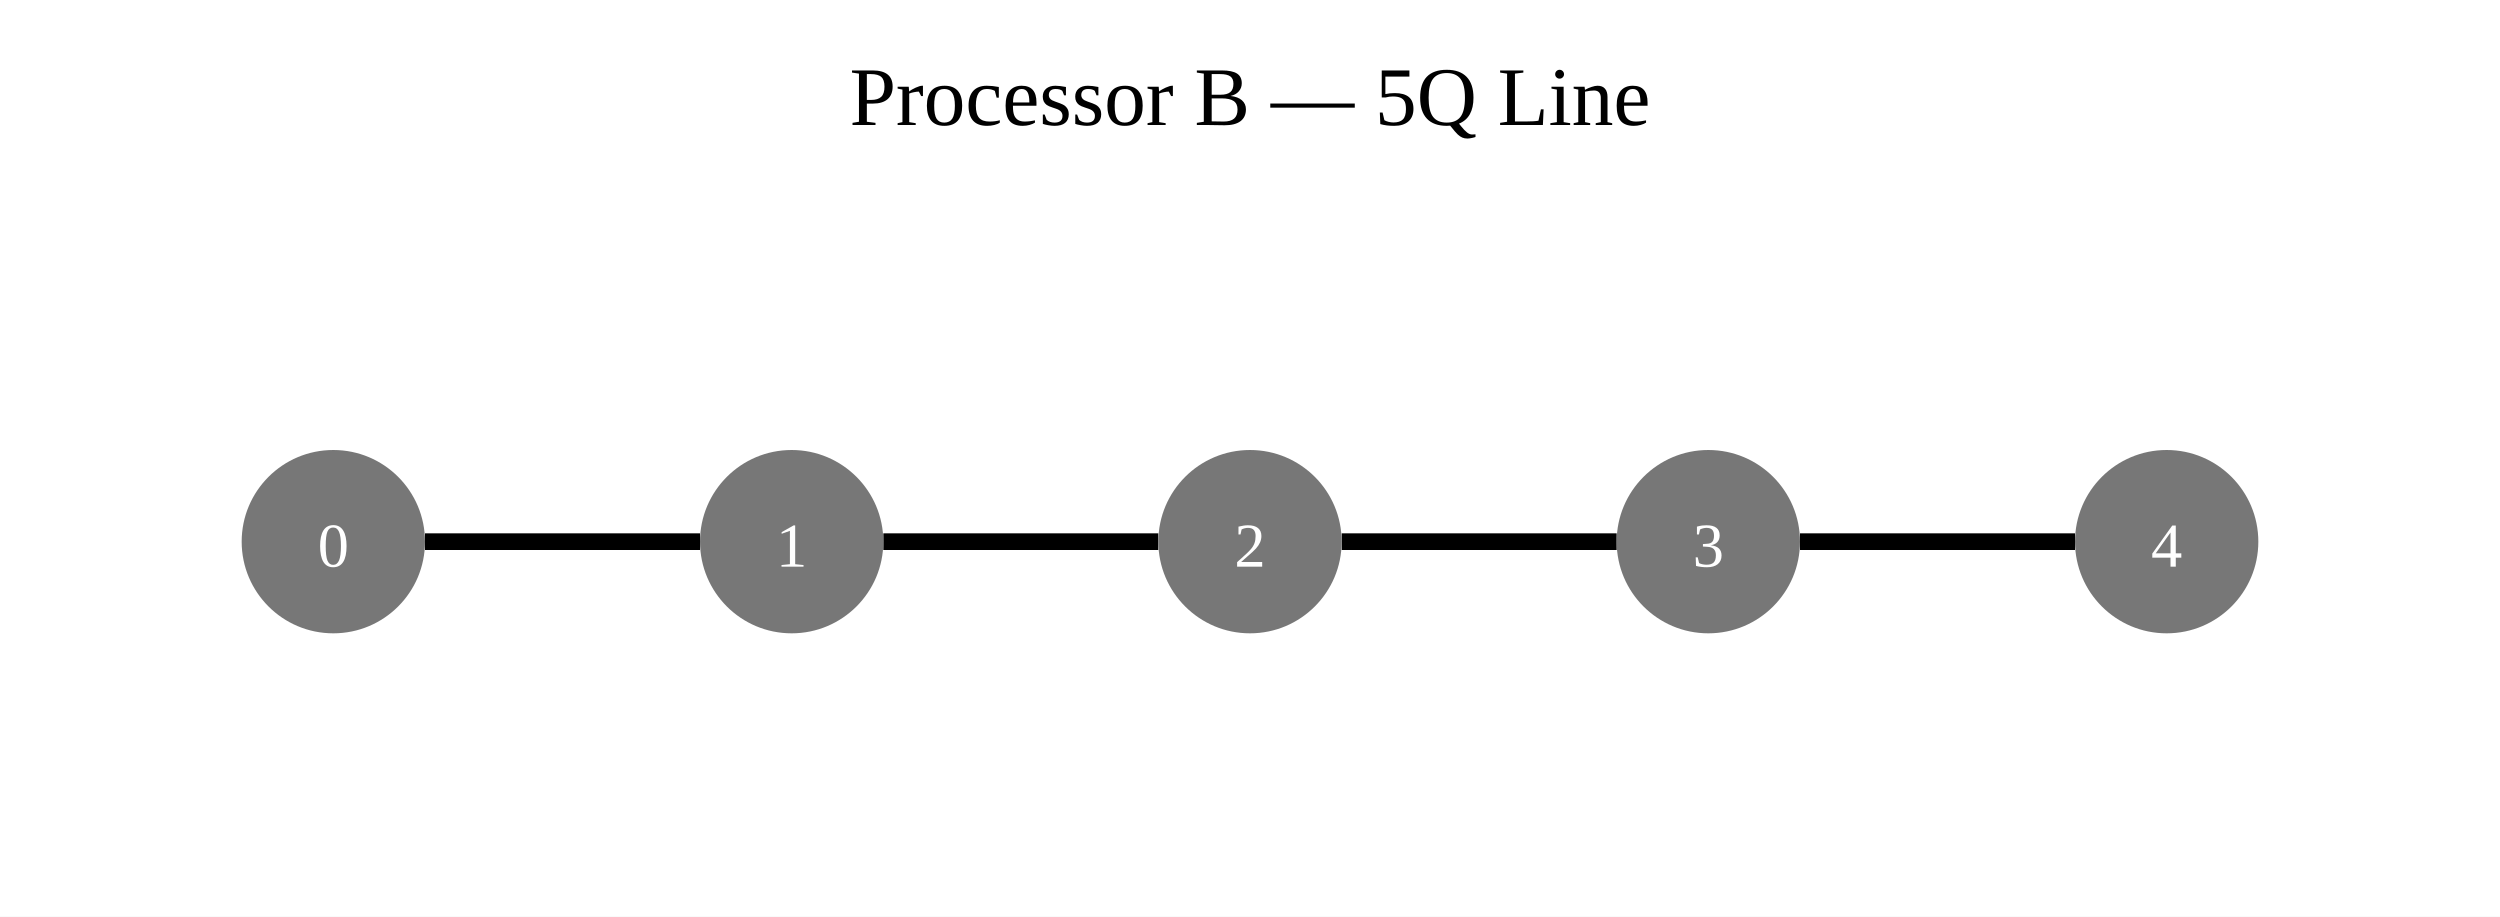
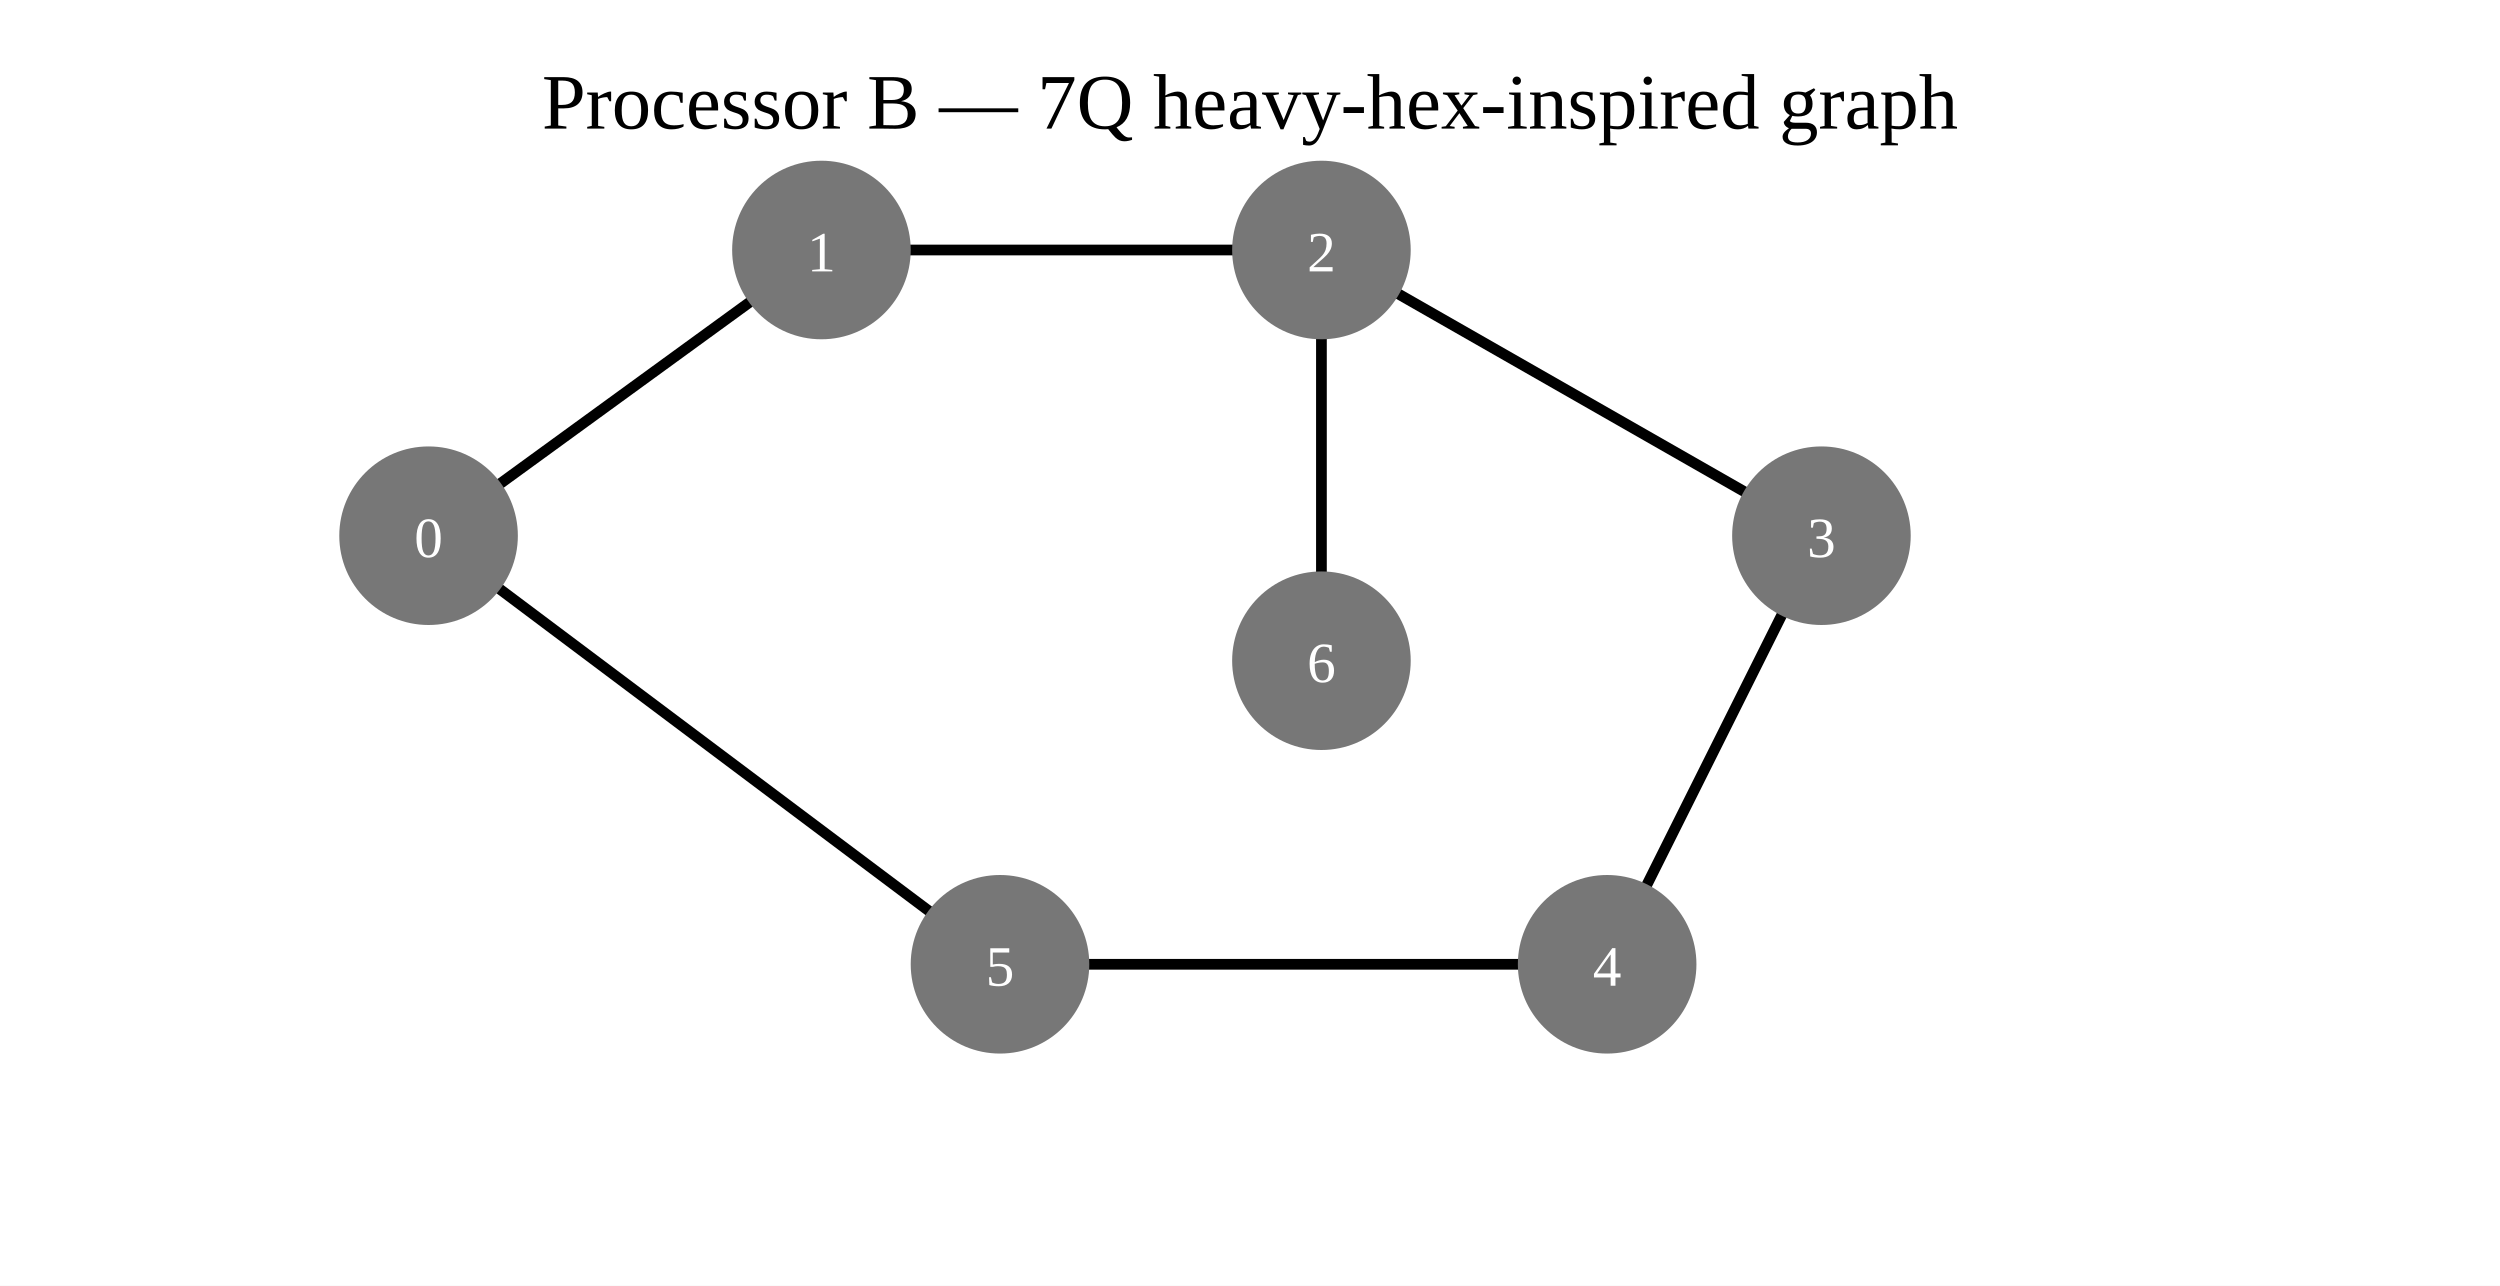
- <svg xmlns="http://www.w3.org/2000/svg" width="600" height="220">
+ <svg xmlns="http://www.w3.org/2000/svg" width="700" height="360" viewBox="0 0 700 360">
  <rect width="100%" height="100%" fill="white" />
-   <text x="300" y="30" text-anchor="middle" font-size="20">Processor B — 5Q Line</text>
-   <g stroke="black" stroke-width="4">
-     <line x1="102" y1="130" x2="168" y2="130" />
-     <line x1="212" y1="130" x2="278" y2="130" />
-     <line x1="322" y1="130" x2="388" y2="130" />
-     <line x1="432" y1="130" x2="498" y2="130" />
+   <text x="350" y="36" text-anchor="middle" font-size="22">Processor B — 7Q heavy-hex-inspired graph</text>
+   <g stroke="black" stroke-width="3">
+     <line x1="120" y1="150" x2="230" y2="70" />
+     <line x1="230" y1="70" x2="370" y2="70" />
+     <line x1="370" y1="70" x2="510" y2="150" />
+     <line x1="510" y1="150" x2="450" y2="270" />
+     <line x1="450" y1="270" x2="280" y2="270" />
+     <line x1="280" y1="270" x2="120" y2="150" />
+     <line x1="370" y1="70" x2="370" y2="185" />
  </g>
  <g fill="#777">
-     <circle cx="80" cy="130" r="22" />
-     <circle cx="190" cy="130" r="22" />
-     <circle cx="300" cy="130" r="22" />
-     <circle cx="410" cy="130" r="22" />
-     <circle cx="520" cy="130" r="22" />
+     <circle cx="120" cy="150" r="25" />
+     <circle cx="230" cy="70" r="25" />
+     <circle cx="370" cy="70" r="25" />
+     <circle cx="510" cy="150" r="25" />
+     <circle cx="450" cy="270" r="25" />
+     <circle cx="280" cy="270" r="25" />
+     <circle cx="370" cy="185" r="25" />
  </g>
-   <g fill="white" font-size="15" text-anchor="middle">
-     <text x="80" y="136">0</text>
-     <text x="190" y="136">1</text>
-     <text x="300" y="136">2</text>
-     <text x="410" y="136">3</text>
-     <text x="520" y="136">4</text>
+   <g fill="white" font-size="16" text-anchor="middle">
+     <text x="120" y="156">0</text>
+     <text x="230" y="76">1</text>
+     <text x="370" y="76">2</text>
+     <text x="510" y="156">3</text>
+     <text x="450" y="276">4</text>
+     <text x="280" y="276">5</text>
+     <text x="370" y="191">6</text>
  </g>
</svg>
